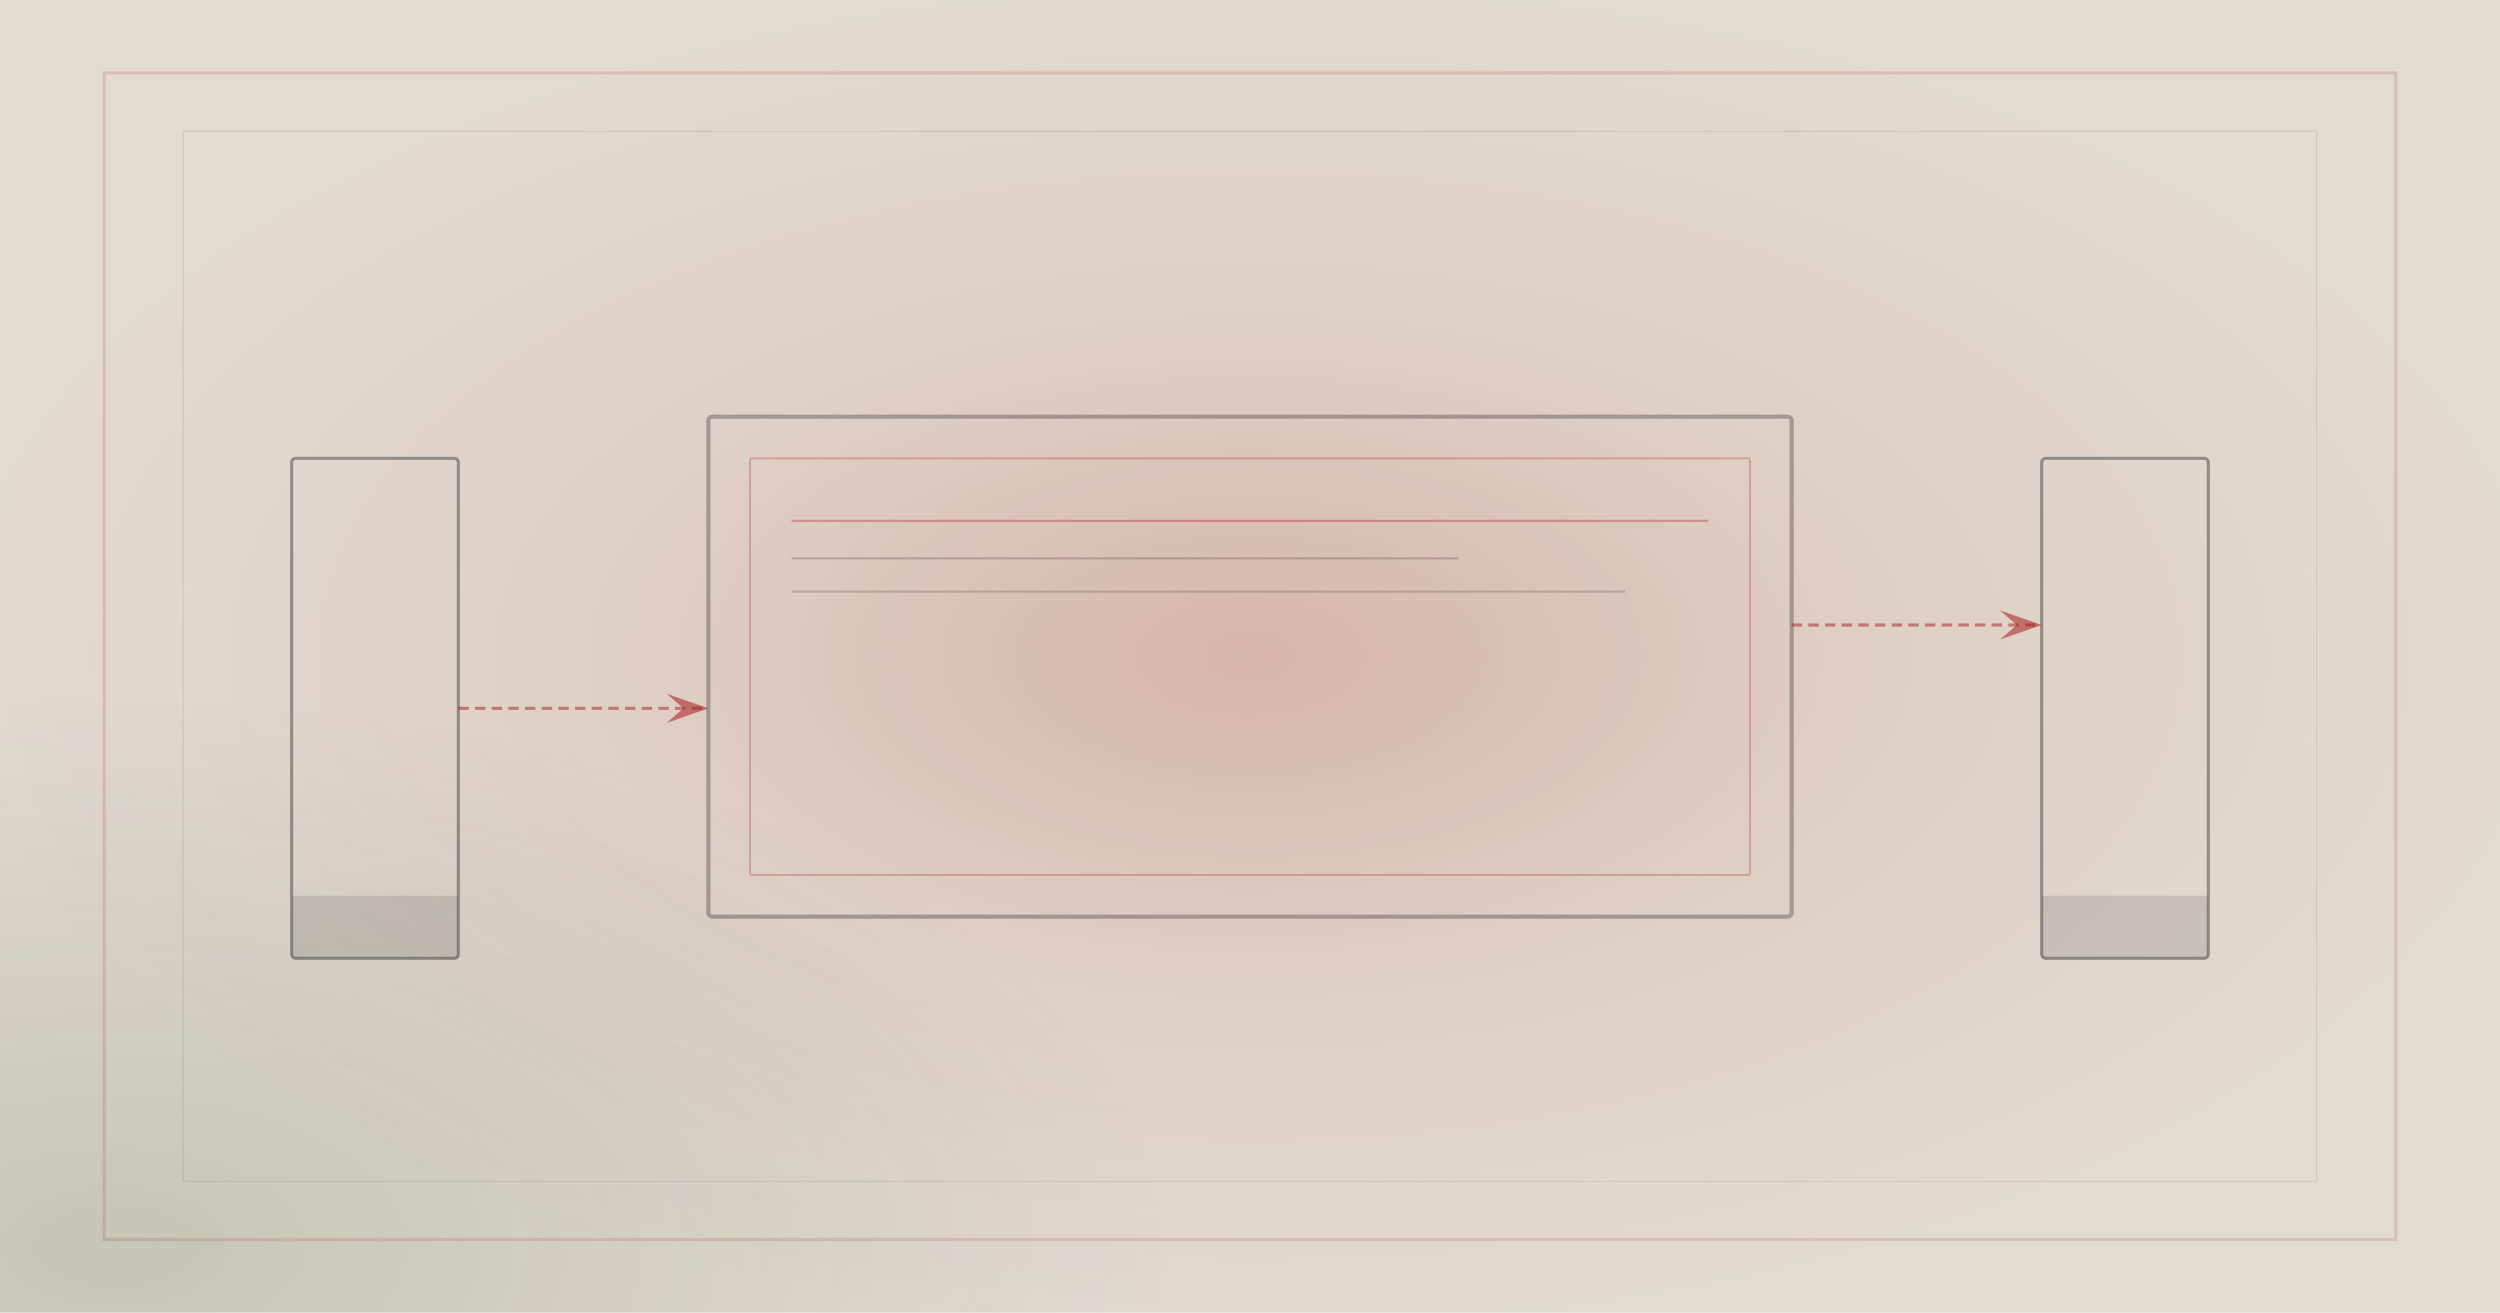
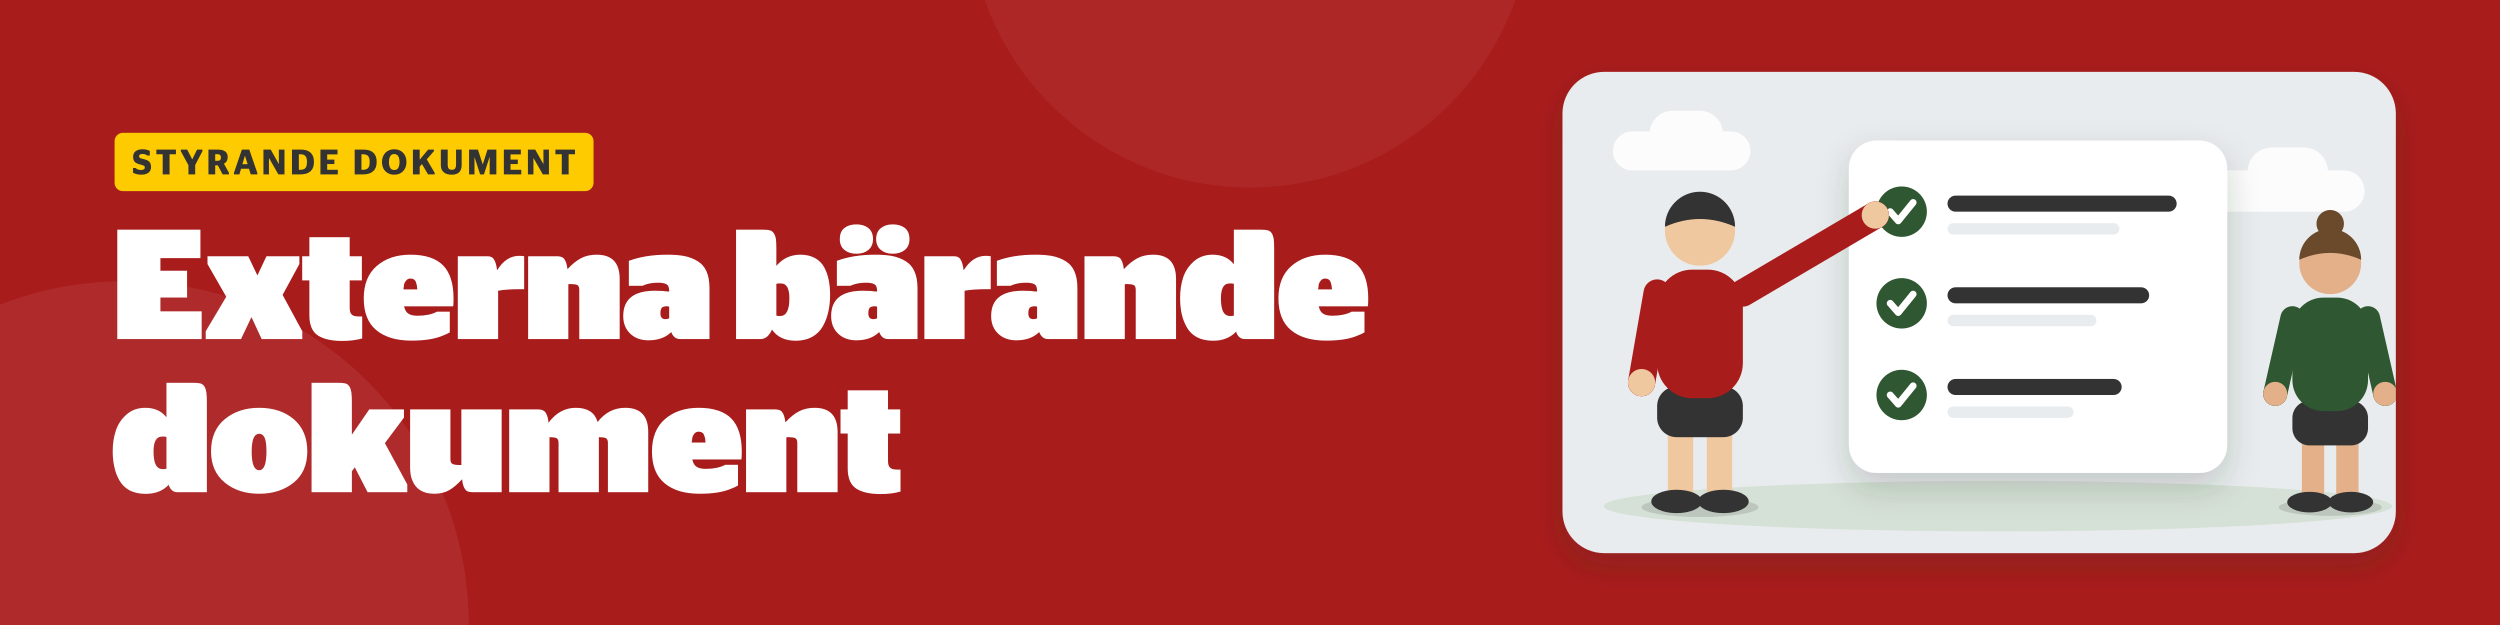
- <svg xmlns="http://www.w3.org/2000/svg" viewBox="0 0 1200 630">
+ <svg xmlns="http://www.w3.org/2000/svg" viewBox="0 0 2400 600" width="2400" height="600" role="img" aria-label="Externa bärande dokument">
  <defs>
-     <radialGradient id="r1" cx="50%" cy="50%" r="52%">
-       <stop offset="0%" stop-color="#A91C1C" stop-opacity="0.20" />
-       <stop offset="48%" stop-color="#A91C1C" stop-opacity="0.06" />
-       <stop offset="100%" stop-color="#A91C1C" stop-opacity="0" />
-     </radialGradient>
-     <radialGradient id="g1" cx="5%" cy="95%" r="42%">
-       <stop offset="0%" stop-color="#2F5731" stop-opacity="0.16" />
-       <stop offset="100%" stop-color="#2F5731" stop-opacity="0" />
-     </radialGradient>
+     <filter id="sh" x="-20%" y="-20%" width="140%" height="160%">
+       <feDropShadow dx="0" dy="12" stdDeviation="14" flood-color="#1F3A22" flood-opacity="0.2" />
+     </filter>
  </defs>
-   <rect width="1200" height="630" fill="#E2DBD0" />
-   <rect width="1200" height="630" fill="url(#r1)" />
-   <rect width="1200" height="630" fill="url(#g1)" />
-   <rect x="50" y="35" width="1100" height="560" fill="none" stroke="#A91C1C" stroke-width="1.5" opacity="0.15" />
-   <rect x="88" y="63" width="1024" height="504" fill="none" stroke="#333333" stroke-width="0.6" opacity="0.10" />
-   <rect x="340" y="200" width="520" height="240" rx="2" fill="none" stroke="#333333" stroke-width="2" opacity="0.35" />
-   <rect x="360" y="220" width="480" height="200" rx="1" fill="none" stroke="#A91C1C" stroke-width="1" opacity="0.25" />
-   <rect x="140" y="220" width="80" height="240" rx="2" fill="none" stroke="#333333" stroke-width="1.5" opacity="0.45" />
-   <line x1="220" y1="340" x2="340" y2="340" stroke="#A91C1C" stroke-width="1.5" opacity="0.5" stroke-dasharray="5,3" />
-   <polygon points="340,340 320,333 328,340 320,347" fill="#A91C1C" opacity="0.55" />
-   <rect x="980" y="220" width="80" height="240" rx="2" fill="none" stroke="#333333" stroke-width="1.5" opacity="0.45" />
-   <line x1="860" y1="300" x2="980" y2="300" stroke="#A91C1C" stroke-width="1.5" opacity="0.5" stroke-dasharray="5,3" />
-   <polygon points="980,300 960,293 968,300 960,307" fill="#A91C1C" opacity="0.55" />
-   <rect x="140" y="430" width="80" height="30" rx="1" fill="#333333" opacity="0.15" />
-   <rect x="980" y="430" width="80" height="30" rx="1" fill="#333333" opacity="0.15" />
-   <line x1="380" y1="250" x2="820" y2="250" stroke="#A91C1C" stroke-width="1" opacity="0.35" />
-   <line x1="380" y1="268" x2="700" y2="268" stroke="#333333" stroke-width="1" opacity="0.25" />
-   <line x1="380" y1="284" x2="780" y2="284" stroke="#333333" stroke-width="1" opacity="0.22" />
+   <rect width="2400" height="600" fill="#A91C1C" />
+   <circle cx="120" cy="600" r="330" fill="#FFFFFF" opacity=".07" />
+   <circle cx="1200" cy="-90" r="270" fill="#FFFFFF" opacity=".05" />
+   <rect x="110" y="127.5" width="459.8" height="56" rx="8" fill="#FECB00" />
+   <path d="M135.5 167.7Q131 167.7 127.7 165.8V161.3H130.2Q132.1 163.2 135.3 163.2Q136 163.2 136.5 163.1Q137.1 163 137.7 162.8Q138.3 162.5 138.7 162Q139 161.5 139 160.8Q139 160.1 138.7 159.6Q138.3 159.1 137.7 158.9Q137.1 158.6 136.3 158.4Q135.1 158.1 134.5 157.9Q132.8 157.5 131.6 156.9Q130.4 156.4 129.5 155.5Q128.6 154.7 128.2 153.4Q127.8 152.2 127.8 150.5Q127.8 149 128.3 147.7Q128.8 146.5 129.6 145.7Q130.4 144.9 131.6 144.3Q132.8 143.8 134 143.5Q135.3 143.3 136.7 143.3Q141 143.3 143.8 144.9V149.3H141.4Q139.5 147.8 137 147.8Q133.5 147.8 133.5 150Q133.5 150.9 134.1 151.4Q134.7 151.9 135.7 152.2Q136.4 152.4 137.4 152.6Q138.5 152.9 139.3 153.1Q140.1 153.4 141 153.7Q141.8 154.1 142.4 154.5Q143 154.9 143.5 155.4Q144 156 144.3 156.7Q144.6 157.3 144.8 158.2Q145 159.1 145 160.2Q145 161.9 144.5 163.2Q144 164.5 143.1 165.3Q142.2 166.2 141 166.7Q139.7 167.3 138.4 167.5Q137.1 167.7 135.5 167.7ZM162.8 167.4H156.2V148.1H150.1V143.6H168.9V148.1H162.8ZM187.4 167.4H180.9V158.6L173.6 145.2V143.6H179.7L184.5 152.9H184.6L189.2 143.6H194.3V145.2L187.4 158.4ZM213.7 167.4 209.1 158.7H206.6V167.4H200.1V143.6H209.1Q210.6 143.6 211.9 143.8Q213.3 144 214.5 144.5Q215.8 145 216.7 145.8Q217.5 146.6 218.1 147.9Q218.6 149.2 218.6 150.9Q218.6 155.2 215 157.2L219.8 165.9V167.4ZM206.6 148V154.4H208.7Q210.4 154.4 211.2 153.7Q212.1 152.9 212.1 151.2Q212.1 149.5 211.2 148.8Q210.4 148 208.7 148ZM224.6 167.4V165.9L232.2 143.6H239.3L247 165.9V167.4H240.7L239 162H231.4L229.8 167.4ZM235.1 149.6 232.7 157.6H237.7L235.2 149.6ZM252.9 167.4V143.6H259.9L267.6 157.4H267.7V143.6H273.1V167.4H267.2L258.3 151.8H258.2V167.4ZM280.3 167.4V143.6H288.8Q294.9 143.6 298.1 146.5Q301.4 149.4 301.4 155.4Q301.4 161.5 298.1 164.4Q294.8 167.4 288.5 167.4ZM286.9 163H288.4Q289.9 163 291.1 162.6Q292.2 162.3 292.9 161.6Q293.5 161 294 160Q294.4 159 294.5 158Q294.7 156.9 294.7 155.5Q294.7 153.7 294.4 152.4Q294.1 151 293.4 150.1Q292.7 149.1 291.5 148.6Q290.3 148.1 288.4 148.1H286.9ZM307.6 167.4V143.6H324V148.2H314.1V153.2H321V157.5H314.1V163H324.3V167.4ZM340.5 167.4V143.6H348.9Q355.1 143.6 358.3 146.5Q361.6 149.4 361.6 155.4Q361.6 161.5 358.2 164.4Q354.9 167.4 348.7 167.4ZM347 163H348.6Q350.1 163 351.2 162.6Q352.4 162.3 353 161.6Q353.7 161 354.2 160Q354.6 159 354.7 158Q354.9 156.9 354.9 155.5Q354.9 153.7 354.6 152.4Q354.3 151 353.6 150.1Q352.9 149.1 351.7 148.6Q350.4 148.1 348.6 148.1H347ZM378.5 167.7Q374.9 167.7 372.2 166.1Q369.5 164.5 368.1 161.8Q366.7 159 366.7 155.5Q366.7 152 368.2 149.2Q369.6 146.4 372.3 144.9Q375 143.3 378.5 143.3Q382.2 143.3 385 145.1Q387.9 146.9 389.3 150.3Q390.2 152.6 390.2 155.5Q390.2 161 387 164.3Q383.8 167.7 378.5 167.7ZM378.5 163.2Q379.7 163.2 380.6 162.8Q381.5 162.3 382.1 161.5Q382.6 160.8 383 159.7Q383.3 158.7 383.4 157.7Q383.6 156.7 383.6 155.6Q383.6 154.5 383.4 153.5Q383.3 152.5 383 151.4Q382.6 150.4 382.1 149.6Q381.5 148.8 380.6 148.4Q379.7 147.9 378.5 147.9Q377.5 147.9 376.6 148.2Q375.8 148.5 375.3 149.1Q374.7 149.7 374.3 150.5Q374 151.2 373.8 152.1Q373.5 153 373.5 153.9Q373.4 154.7 373.4 155.6Q373.4 156.7 373.5 157.7Q373.6 158.7 374 159.8Q374.3 160.8 374.9 161.6Q375.4 162.3 376.3 162.8Q377.3 163.2 378.5 163.2ZM396.4 167.4V143.6H402.9V153.3L411 143.6H416.6V145.1L409.7 153L417.3 165.9V167.4H410.9L405.1 157.5L402.9 159.9V167.4ZM433.9 163Q435.1 163 435.8 162.6Q436.6 162.3 437 161.6Q437.4 161 437.6 160.2Q437.8 159.4 437.8 158.3V143.6H443.2V158.4Q443.2 167.7 433.5 167.7Q428.7 167.7 426 165.4Q423.2 163.1 423.2 158.4V143.6H429.8V158.3Q429.8 160.7 430.7 161.8Q431.6 163 433.9 163ZM450.3 167.4V143.6H458.8L463.4 157.7H463.5L468 143.6H476.5V167.4H470.1V151H469.9L464.6 167.4H460.9L455.6 151H455.5V167.4ZM483.7 167.4V143.6H500V148.2H490.1V153.2H497.1V157.5H490.1V163H500.4V167.4ZM506.8 167.4V143.6H513.8L521.6 157.4H521.7V143.6H527V167.4H521.1L512.2 151.8H512.1V167.4ZM545.9 167.4H539.3V148.1H533.2V143.6H552V148.1H545.9Z" fill="#333333" />
+   <path d="M112.6 325.5V220.5H192.4V247.8H154V259.9H179.6V285.6H154V298.9H193.6V325.5ZM197.5 325.5V318L217.2 284.9L199.2 253.5V246H238.3L247.1 264.4L255.8 246H287.4V253.5L271.3 283.1L290.2 318V325.5H251.2L241.4 304.4L231.4 325.5ZM290.1 269.2V246H297V227.7H335.7V246H347.4V269.2H335.7V295.5Q335.7 300 337.5 301.8Q339.2 303.8 344.4 303.8H347.7V324.9Q339.4 327.3 328.5 327.3Q313.2 327.3 305.1 322Q297 316.6 297 302.7V269.2ZM435 294.1H387.9Q389.1 299.4 392.2 301.2Q395.1 303.1 400.9 303.1Q412.3 303.1 419.5 299.2H431.8V319.1Q428.7 320.9 425.1 322.2Q414.1 327 394.9 327Q373.3 327 361.2 316.9Q349.2 306.9 349.2 286.4Q349.2 266.2 361.6 255.4Q374.1 244.5 394 244.5Q415.3 244.5 425.4 254.8Q435.4 265.1 435.4 286.5Q435.4 290.2 435.3 291.4Q435.3 291.9 435.2 292.9Q435.1 293.9 435 294.1ZM394 267.4Q391.5 267.4 389.9 269.3Q388.3 271.2 387.9 273Q387.6 274.8 387.3 277.8H400.6Q400.5 275.6 400.2 274.2Q400 272.9 399.4 271.1Q398.8 269.2 397.5 268.4Q396.1 267.4 394 267.4ZM503.2 277.6H500.2Q486.1 277.6 478.2 279.1V325.5H439.5V246H467.2Q469.5 246 471 246.4Q472.9 247.2 473.8 248.4Q476.4 252 477.2 259.5Q485.8 245.6 498.4 245.6Q501.2 245.6 503.2 246ZM545.6 325.5H507V246H534.7Q539.2 246 541.3 248.1Q543.9 251.1 544.8 258.4Q551.2 251.4 557.7 247.9Q564.2 244.5 572.8 244.5Q594.9 244.5 594.9 267.8V325.5H556.1V278.2Q556.1 274.6 554.2 273.6Q552.1 272.7 547.8 272.7Q546.1 272.7 545.6 272.9ZM681.1 325.5H653.4Q649.5 325.5 647.5 323.6Q645.5 321.8 644.4 318.8Q636.4 326.7 622.5 326.7Q611.6 326.7 605 320.3Q598.3 313.9 598.3 303.4Q598.3 279.1 628.8 279.1Q633.9 279.1 636.1 279.3Q637.3 279.4 639.4 279.7Q641.5 279.9 642.4 279.9V279.1Q642.4 274.2 639.7 272.8Q637 271.4 631.5 271.4Q623.2 271.4 616.6 274.4H603.7V250.4Q619.5 244.5 640.8 244.5Q650.2 244.5 657 245.8Q663.9 247.2 669.5 250.6Q675.2 253.9 678.2 260.4Q681.1 266.9 681.1 276.4ZM638.8 306.4Q640.6 306.4 642.4 305.6V294.4Q641.2 294.1 640.5 294Q636.7 294 635.4 295.4Q634 296.9 634 300.8Q634 306.4 638.8 306.4ZM745.3 238.9V255.2Q754.5 244.5 768.4 244.5Q776.6 244.5 782.5 247.8Q788.4 251.1 791.4 256.9Q794.4 262.6 795.6 269Q796.9 275.4 796.9 283.1Q796.9 291.8 795.2 299.2Q793.6 306.6 790 313.1Q786.4 319.6 779.7 323.4Q773 327.1 763.9 327.1Q748.5 327.1 741.1 316.4Q737 325.5 730.3 325.5H706.6V220.5H732.5Q736.9 220.5 739.1 221.1Q743.6 222.3 744.9 229.5Q745.3 233.1 745.3 238.9ZM748.9 272.1H747.2Q747 272.2 746.3 272.3Q745.6 272.4 745.3 272.4V303Q746.6 303.4 748.9 303.4Q757.8 303.4 757.8 286.4Q757.8 274.8 752.5 272.6Q751 272.1 748.9 272.1ZM880.8 325.5H853Q849.1 325.5 847.1 323.6Q845.2 321.8 844 318.8Q836 326.7 822.1 326.7Q811.3 326.7 804.6 320.3Q797.9 313.9 797.9 303.4Q797.9 279.1 828.4 279.1Q833.5 279.1 835.8 279.3Q836.9 279.4 839 279.7Q841.1 279.9 842 279.9V279.1Q842 274.2 839.3 272.8Q836.6 271.4 831.1 271.4Q822.9 271.4 816.2 274.4H803.4V250.4Q819.1 244.5 840.4 244.5Q849.9 244.5 856.7 245.8Q863.5 247.2 869.2 250.6Q874.9 253.9 877.8 260.4Q880.8 266.9 880.8 276.4ZM838.4 306.4Q840.2 306.4 842 305.6V294.4Q840.9 294.1 840.1 294Q836.4 294 835 295.4Q833.6 296.9 833.6 300.8Q833.6 306.4 838.4 306.4ZM806.2 229.5Q806.2 222.4 810.6 218.9Q815 215.4 822.2 215.4Q829.3 215.4 833.7 219Q838.1 222.6 838.1 229.5Q838.1 236.2 833.7 239.9Q829.3 243.6 822.2 243.6Q815.2 243.6 810.7 240Q806.2 236.4 806.2 229.5ZM841.1 229.5Q841.1 222.6 845.6 219Q850 215.4 857 215.4Q864.2 215.4 868.7 218.9Q873.1 222.4 873.1 229.5Q873.1 236.4 868.6 240Q864.1 243.6 857 243.6Q850 243.6 845.6 239.9Q841.1 236.2 841.1 229.5ZM951.1 277.6H948.1Q934 277.6 926 279.1V325.5H887.4V246H915.1Q917.4 246 918.9 246.4Q920.8 247.2 921.7 248.4Q924.2 252 925.1 259.5Q933.7 245.6 946.3 245.6Q949.1 245.6 951.1 246ZM1034.3 325.5H1006.6Q1002.7 325.5 1000.8 323.6Q998.8 321.8 997.6 318.8Q989.6 326.7 975.7 326.7Q964.9 326.7 958.2 320.3Q951.5 313.9 951.5 303.4Q951.5 279.1 982 279.1Q987.1 279.1 989.4 279.3Q990.5 279.4 992.6 279.7Q994.8 279.9 995.6 279.9V279.1Q995.6 274.2 993 272.8Q990.2 271.4 984.7 271.4Q976.5 271.4 969.9 274.4H957V250.4Q972.7 244.5 994 244.5Q1003.5 244.5 1010.3 245.8Q1017.1 247.2 1022.8 250.6Q1028.5 253.9 1031.4 260.4Q1034.3 266.9 1034.3 276.4ZM992 306.4Q993.9 306.4 995.6 305.6V294.4Q994.5 294.1 993.7 294Q990 294 988.6 295.4Q987.2 296.9 987.2 300.8Q987.2 306.4 992 306.4ZM1079.8 325.5H1041.1V246H1068.8Q1073.3 246 1075.5 248.1Q1078 251.1 1078.9 258.4Q1085.3 251.4 1091.9 247.9Q1098.4 244.5 1107 244.5Q1129 244.5 1129 267.8V325.5H1090.3V278.2Q1090.3 274.6 1088.3 273.6Q1086.2 272.7 1081.9 272.7Q1080.2 272.7 1079.8 272.9ZM1223.2 325.5H1195Q1188.9 325.5 1186.6 318.4Q1178.5 327.1 1164.6 327.1Q1155.6 327.1 1149.2 323.8Q1142.8 320.4 1139.4 314.3Q1135.9 308.2 1134.4 301.4Q1132.9 294.4 1132.9 286.1Q1132.9 275.4 1135.8 266.4Q1138.8 257.4 1146.1 250.9Q1153.5 244.5 1164.1 244.5Q1177.3 244.5 1184.5 253.7V220.5H1210.5Q1214.8 220.5 1217.1 221.1Q1221.6 222.3 1222.8 229.5Q1223.2 233.1 1223.2 238.9ZM1180.9 303.4Q1182.9 303.4 1184.5 303V272.4Q1184.2 272.4 1183.5 272.3Q1182.9 272.2 1182.6 272.1H1180.9Q1179 272.1 1177.5 272.6Q1172.1 274.8 1172.1 286.4Q1172.1 300.1 1177.5 302.6Q1179 303.4 1180.9 303.4ZM1313.1 294.1H1266Q1267.2 299.4 1270.3 301.2Q1273.2 303.1 1279 303.1Q1290.4 303.1 1297.6 299.2H1309.9V319.1Q1306.8 320.9 1303.2 322.2Q1292.2 327 1273 327Q1251.4 327 1239.3 316.9Q1227.3 306.9 1227.3 286.4Q1227.3 266.2 1239.7 255.4Q1252.2 244.5 1272.1 244.5Q1293.4 244.5 1303.5 254.8Q1313.5 265.1 1313.5 286.5Q1313.5 290.2 1313.4 291.4Q1313.4 291.9 1313.3 292.9Q1313.2 293.9 1313.1 294.1ZM1272.1 267.4Q1269.6 267.4 1268 269.3Q1266.4 271.2 1266 273Q1265.7 274.8 1265.4 277.8H1278.7Q1278.6 275.6 1278.3 274.2Q1278.1 272.9 1277.5 271.1Q1276.9 269.2 1275.6 268.4Q1274.2 267.4 1272.1 267.4Z" fill="#FFFFFF" />
+   <path d="M198.6 472.5H170.3Q164.2 472.5 161.9 465.4Q153.8 474.1 139.9 474.1Q130.9 474.1 124.5 470.8Q118.2 467.4 114.7 461.3Q111.2 455.2 109.8 448.4Q108.2 441.4 108.2 433.1Q108.2 422.4 111.2 413.4Q114.1 404.4 121.5 397.9Q128.8 391.5 139.4 391.5Q152.7 391.5 159.8 400.6V367.5H185.8Q190.1 367.5 192.4 368.1Q196.9 369.3 198.1 376.5Q198.6 380.1 198.6 385.9ZM156.2 450.4Q158.2 450.4 159.8 450V419.4Q159.6 419.4 158.9 419.3Q158.2 419.2 157.9 419.1H156.2Q154.3 419.1 152.8 419.6Q147.4 421.8 147.4 433.4Q147.4 447.1 152.8 449.6Q154.3 450.4 156.2 450.4ZM248.8 474Q228.8 474 215.7 463.2Q202.6 452.4 202.6 433.2Q202.6 413.4 215.8 402.4Q229 391.5 248.8 391.5Q269.2 391.5 282.1 402.5Q295 413.6 295 433.2Q295 452.9 281.8 463.4Q268.6 474 248.8 474ZM248.8 451.4Q255.8 451.4 255.8 433.5Q255.8 423.9 254 420.1Q252.2 416.4 248.8 416.4Q241.6 416.4 241.6 433.5Q241.6 451.4 248.8 451.4ZM337.8 385.9V417.3L354.5 393H387.8V400.9L369.5 425.4L391 465.1V472.5H352.9L340.6 448.6L337.8 452.4V472.5H299.1V367.5H325Q329.3 367.5 331.6 368.1Q336.1 369.3 337.3 376.5Q337.8 380.1 337.8 385.9ZM442.9 393H481.6V472.5H453.8Q451.7 472.5 450.1 472.1Q448.3 471.8 447.1 470.4Q444.4 467.7 443.6 460.1Q437.2 467.1 431.2 470.6Q425.2 474 416.9 474Q400.6 474 395.6 460.6Q393.7 456.1 393.7 448.4V393H432.4V440.9Q432.4 444.4 434.5 445.4Q436.4 446.4 440.8 446.4H442.9ZM527.5 472.5H488.8V393H516.5Q519.4 393 521.3 394Q523.3 394.9 524.3 397Q525.4 399 525.8 400.9Q526.3 402.8 526.6 405.8Q537.2 391.5 552.8 391.5Q569.8 391.5 573.7 405.1Q584.3 391.5 600.2 391.5Q622.3 391.5 622.3 414.8V472.5H583.6V425.2Q583.6 421.6 581.6 420.6Q579.5 419.7 575.2 419.7H574.9V472.5H536.2V425.2Q536.2 421.6 534.2 420.6Q532.3 419.7 527.8 419.7H527.5ZM711.7 441.1H664.6Q665.8 446.4 668.9 448.2Q671.8 450.1 677.6 450.1Q689 450.1 696.2 446.2H708.5V466.1Q705.4 467.9 701.8 469.2Q690.8 474 671.6 474Q650 474 638 463.9Q625.9 453.9 625.9 433.4Q625.9 413.2 638.3 402.4Q650.8 391.5 670.7 391.5Q692 391.5 702.1 401.8Q712.1 412.1 712.1 433.5Q712.1 437.2 712 438.4Q712 438.9 711.9 439.9Q711.8 440.9 711.7 441.1ZM670.7 414.4Q668.2 414.4 666.6 416.3Q665 418.2 664.7 420Q664.3 421.8 664 424.8H677.3Q677.2 422.6 677 421.2Q676.7 419.9 676.1 418.1Q675.5 416.2 674.2 415.4Q672.8 414.4 670.7 414.4ZM754.9 472.5H716.2V393H743.9Q748.4 393 750.5 395.1Q753.1 398.1 754 405.4Q760.4 398.4 767 394.9Q773.5 391.5 782 391.5Q804.1 391.5 804.1 414.8V472.5H765.4V425.2Q765.4 421.6 763.4 420.6Q761.3 419.7 757 419.7Q755.3 419.7 754.9 419.9ZM806.9 416.2V393H813.8V374.7H852.5V393H864.2V416.2H852.5V442.5Q852.5 447 854.3 448.8Q856.1 450.8 861.2 450.8H864.5V471.9Q856.3 474.3 845.3 474.3Q830 474.3 821.9 469Q813.8 463.6 813.8 449.7V416.2Z" fill="#FFFFFF" />
+   <rect x="1500" y="69" width="800" height="462" rx="40" fill="#E9ECEE" filter="url(#sh)" />
+   <clipPath id="pc">
+     <rect x="1500" y="69" width="800" height="462" rx="40" />
+   </clipPath>
+   <g clip-path="url(#pc)">
+     <g transform="translate(1500,69) scale(1.1)">
+       <g fill="#FFFFFF" opacity=".85">
+         <rect x="44" y="52" width="120" height="34" rx="17" />
+         <rect x="76" y="34" width="64" height="40" rx="20" />
+         <rect x="560" y="86" width="140" height="36" rx="18" />
+         <rect x="598" y="66" width="70" height="42" rx="21" />
+       </g>
+       <ellipse cx="380" cy="379" rx="344" ry="22" fill="#D5E0D6" />
+       <rect x="250" y="60" width="330" height="290" rx="24" fill="#FFFFFF" filter="url(#sh)" />
+       <circle cx="296" cy="122" r="22" fill="#2F5731" />
+       <path d="M286,122 l7,8 l13,-16" stroke="#fff" stroke-width="6" fill="none" stroke-linecap="round" stroke-linejoin="round" />
+       <rect x="336" y="108" width="200" height="14" rx="7" fill="#333333" />
+       <rect x="336" y="132" width="150" height="10" rx="5" fill="#E9ECEE" />
+       <circle cx="296" cy="202" r="22" fill="#2F5731" />
+       <path d="M286,202 l7,8 l13,-16" stroke="#fff" stroke-width="6" fill="none" stroke-linecap="round" stroke-linejoin="round" />
+       <rect x="336" y="188" width="176" height="14" rx="7" fill="#333333" />
+       <rect x="336" y="212" width="130" height="10" rx="5" fill="#E9ECEE" />
+       <circle cx="296" cy="282" r="22" fill="#2F5731" />
+       <path d="M286,282 l7,8 l13,-16" stroke="#fff" stroke-width="6" fill="none" stroke-linecap="round" stroke-linejoin="round" />
+       <rect x="336" y="268" width="152" height="14" rx="7" fill="#333333" />
+       <rect x="336" y="292" width="110" height="10" rx="5" fill="#E9ECEE" />
+       <g transform="translate(120,380) scale(1.7)">
+         <ellipse cx="0" cy="0" rx="30" ry="5" fill="#000" opacity=".12" />
+         <path d="M-10,-44 V-6 M10,-44 V-6" stroke="#F0C8A0" stroke-width="13" stroke-linecap="round" fill="none" />
+         <ellipse cx="-12" cy="-3" rx="13" ry="6" fill="#333333" />
+         <ellipse cx="12" cy="-3" rx="13" ry="6" fill="#333333" />
+         <rect x="-22" y="-62" width="44" height="26" rx="10" fill="#333333" />
+         <rect x="-22" y="-122" width="44" height="66" rx="18" fill="#A91C1C" />
+         <path d="M-22,-110 L-30,-64" stroke="#A91C1C" stroke-width="14" stroke-linecap="round" fill="none" />
+         <circle cx="-30" cy="-64" r="7" fill="#F0C8A0" />
+         <path d="M22,-110 L90,-150" stroke="#A91C1C" stroke-width="14" stroke-linecap="round" fill="none" />
+         <circle cx="90" cy="-150" r="7" fill="#F0C8A0" />
+         <circle cx="0" cy="-142" r="18" fill="#F0C8A0" />
+         <path d="M-18,-144 A18,18 0 0 1 18,-144 Q0,-152 -18,-144 Z" fill="#333333" />
+       </g>
+       <g transform="translate(670,380) scale(1.5)">
+         <ellipse cx="0" cy="0" rx="30" ry="5" fill="#000" opacity=".12" />
+         <path d="M-10,-44 V-6 M10,-44 V-6" stroke="#E3B08A" stroke-width="13" stroke-linecap="round" fill="none" />
+         <ellipse cx="-12" cy="-3" rx="13" ry="6" fill="#333333" />
+         <ellipse cx="12" cy="-3" rx="13" ry="6" fill="#333333" />
+         <rect x="-22" y="-62" width="44" height="26" rx="10" fill="#333333" />
+         <rect x="-22" y="-122" width="44" height="66" rx="18" fill="#2F5731" />
+         <path d="M-22,-110 L-32,-66" stroke="#2F5731" stroke-width="14" stroke-linecap="round" fill="none" />
+         <circle cx="-32" cy="-66" r="7" fill="#E3B08A" />
+         <path d="M22,-110 L32,-66" stroke="#2F5731" stroke-width="14" stroke-linecap="round" fill="none" />
+         <circle cx="32" cy="-66" r="7" fill="#E3B08A" />
+         <circle cx="0" cy="-142" r="18" fill="#E3B08A" />
+         <path d="M-18,-144 A18,18 0 0 1 18,-144 Q0,-152 -18,-144 Z" fill="#6B4A2B" />
+         <circle cx="0" cy="-165" r="8" fill="#6B4A2B" />
+       </g>
+     </g>
+   </g>
</svg>
